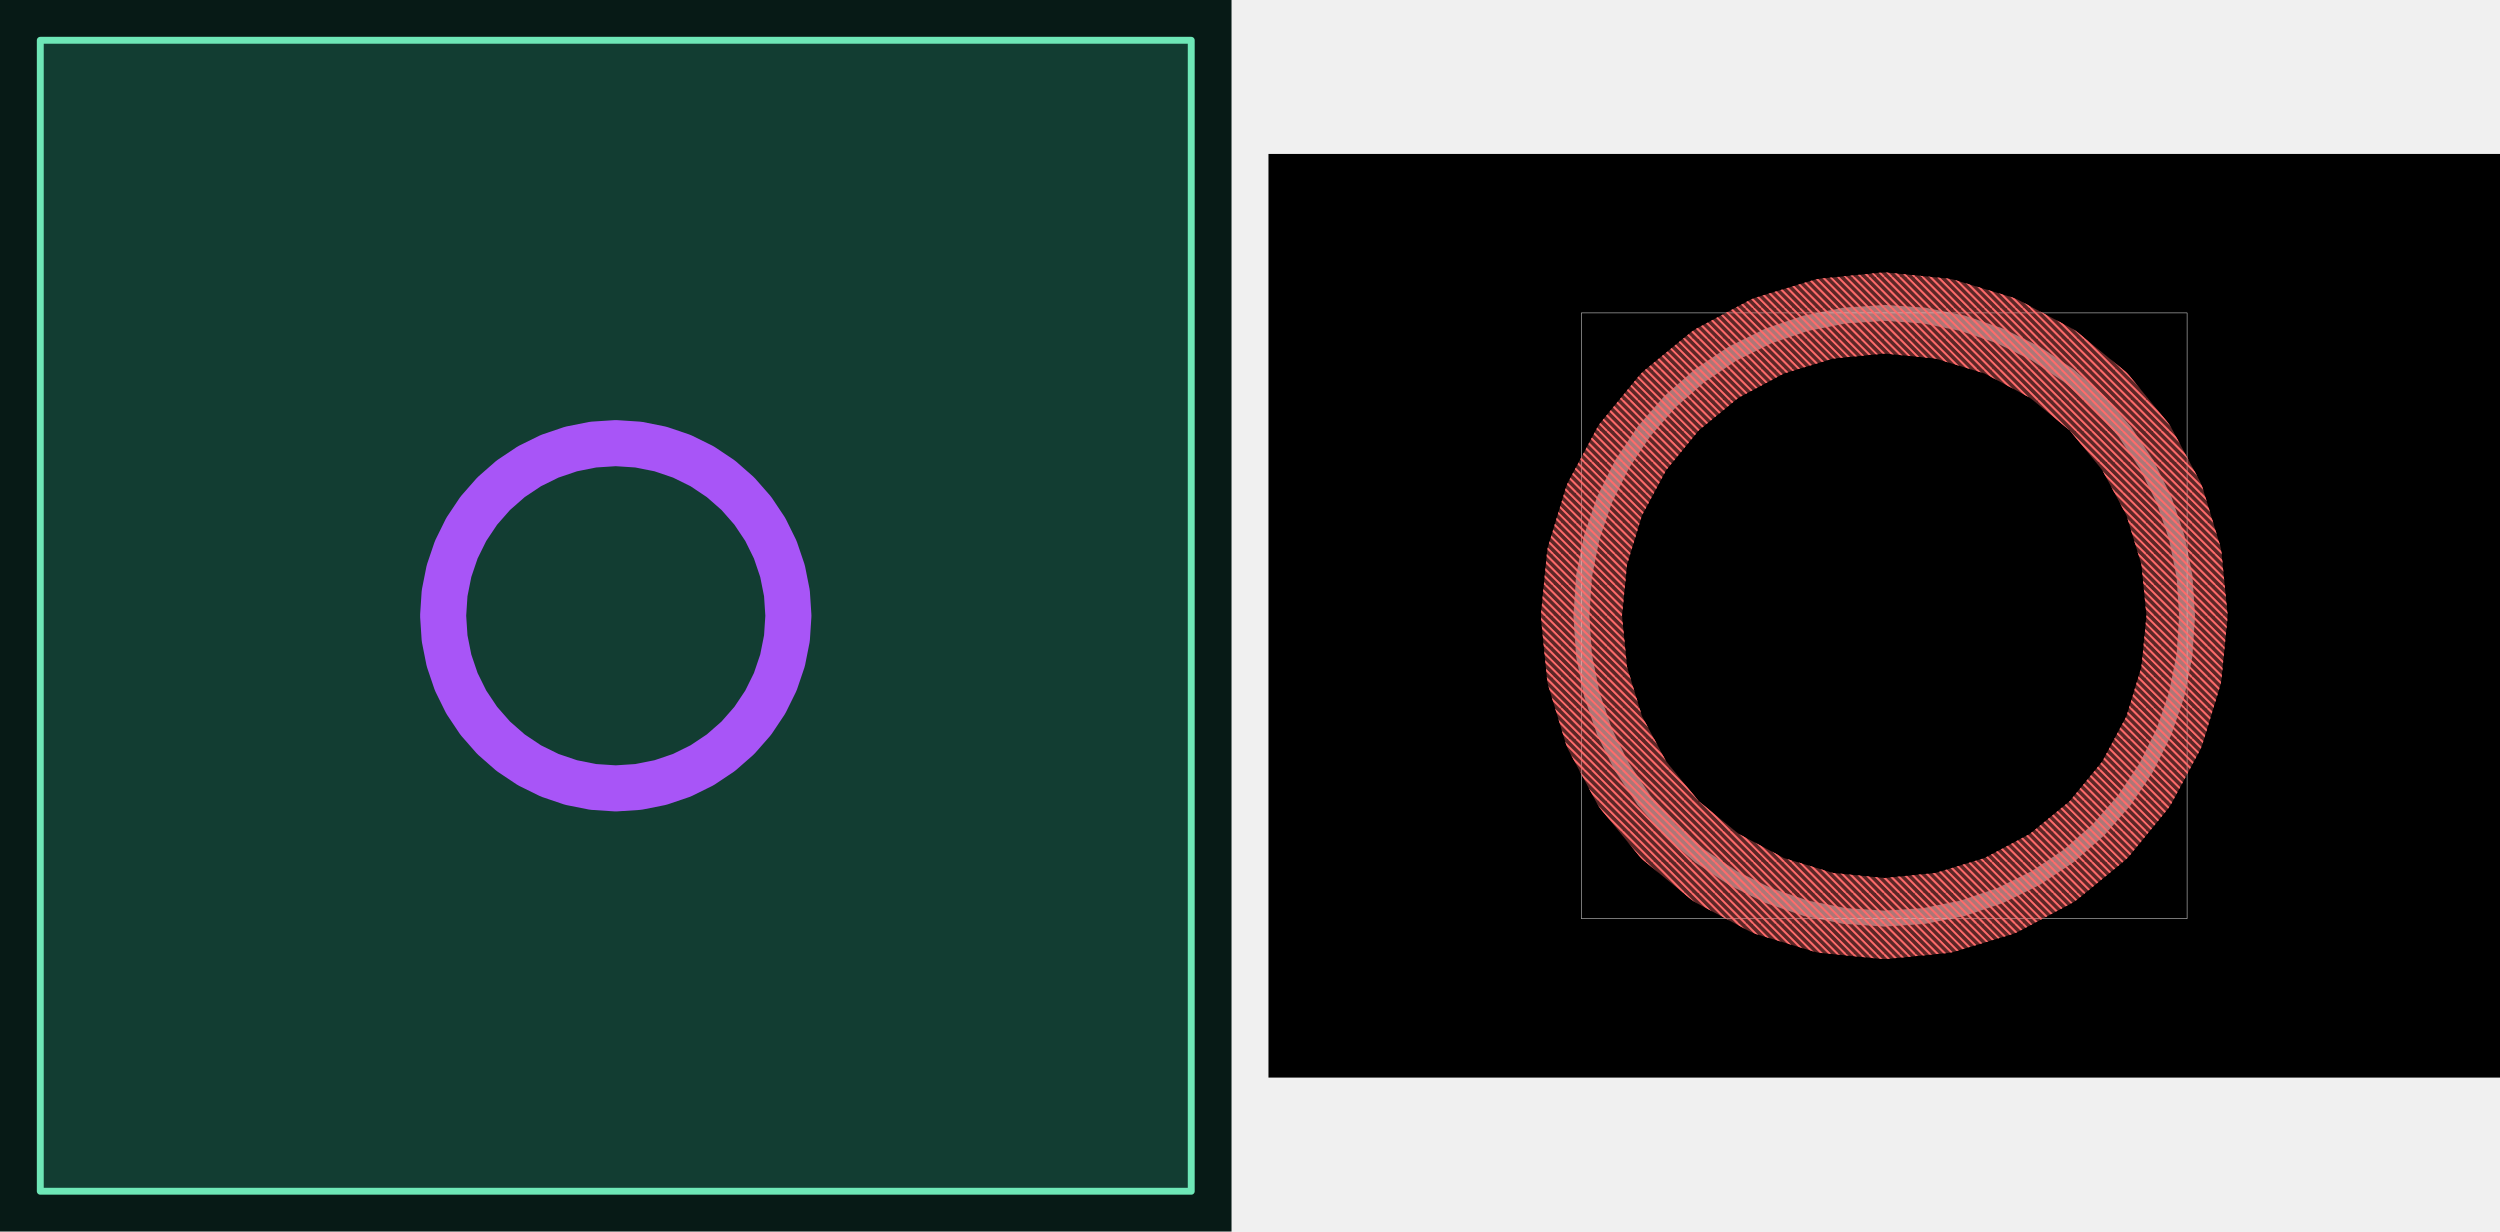
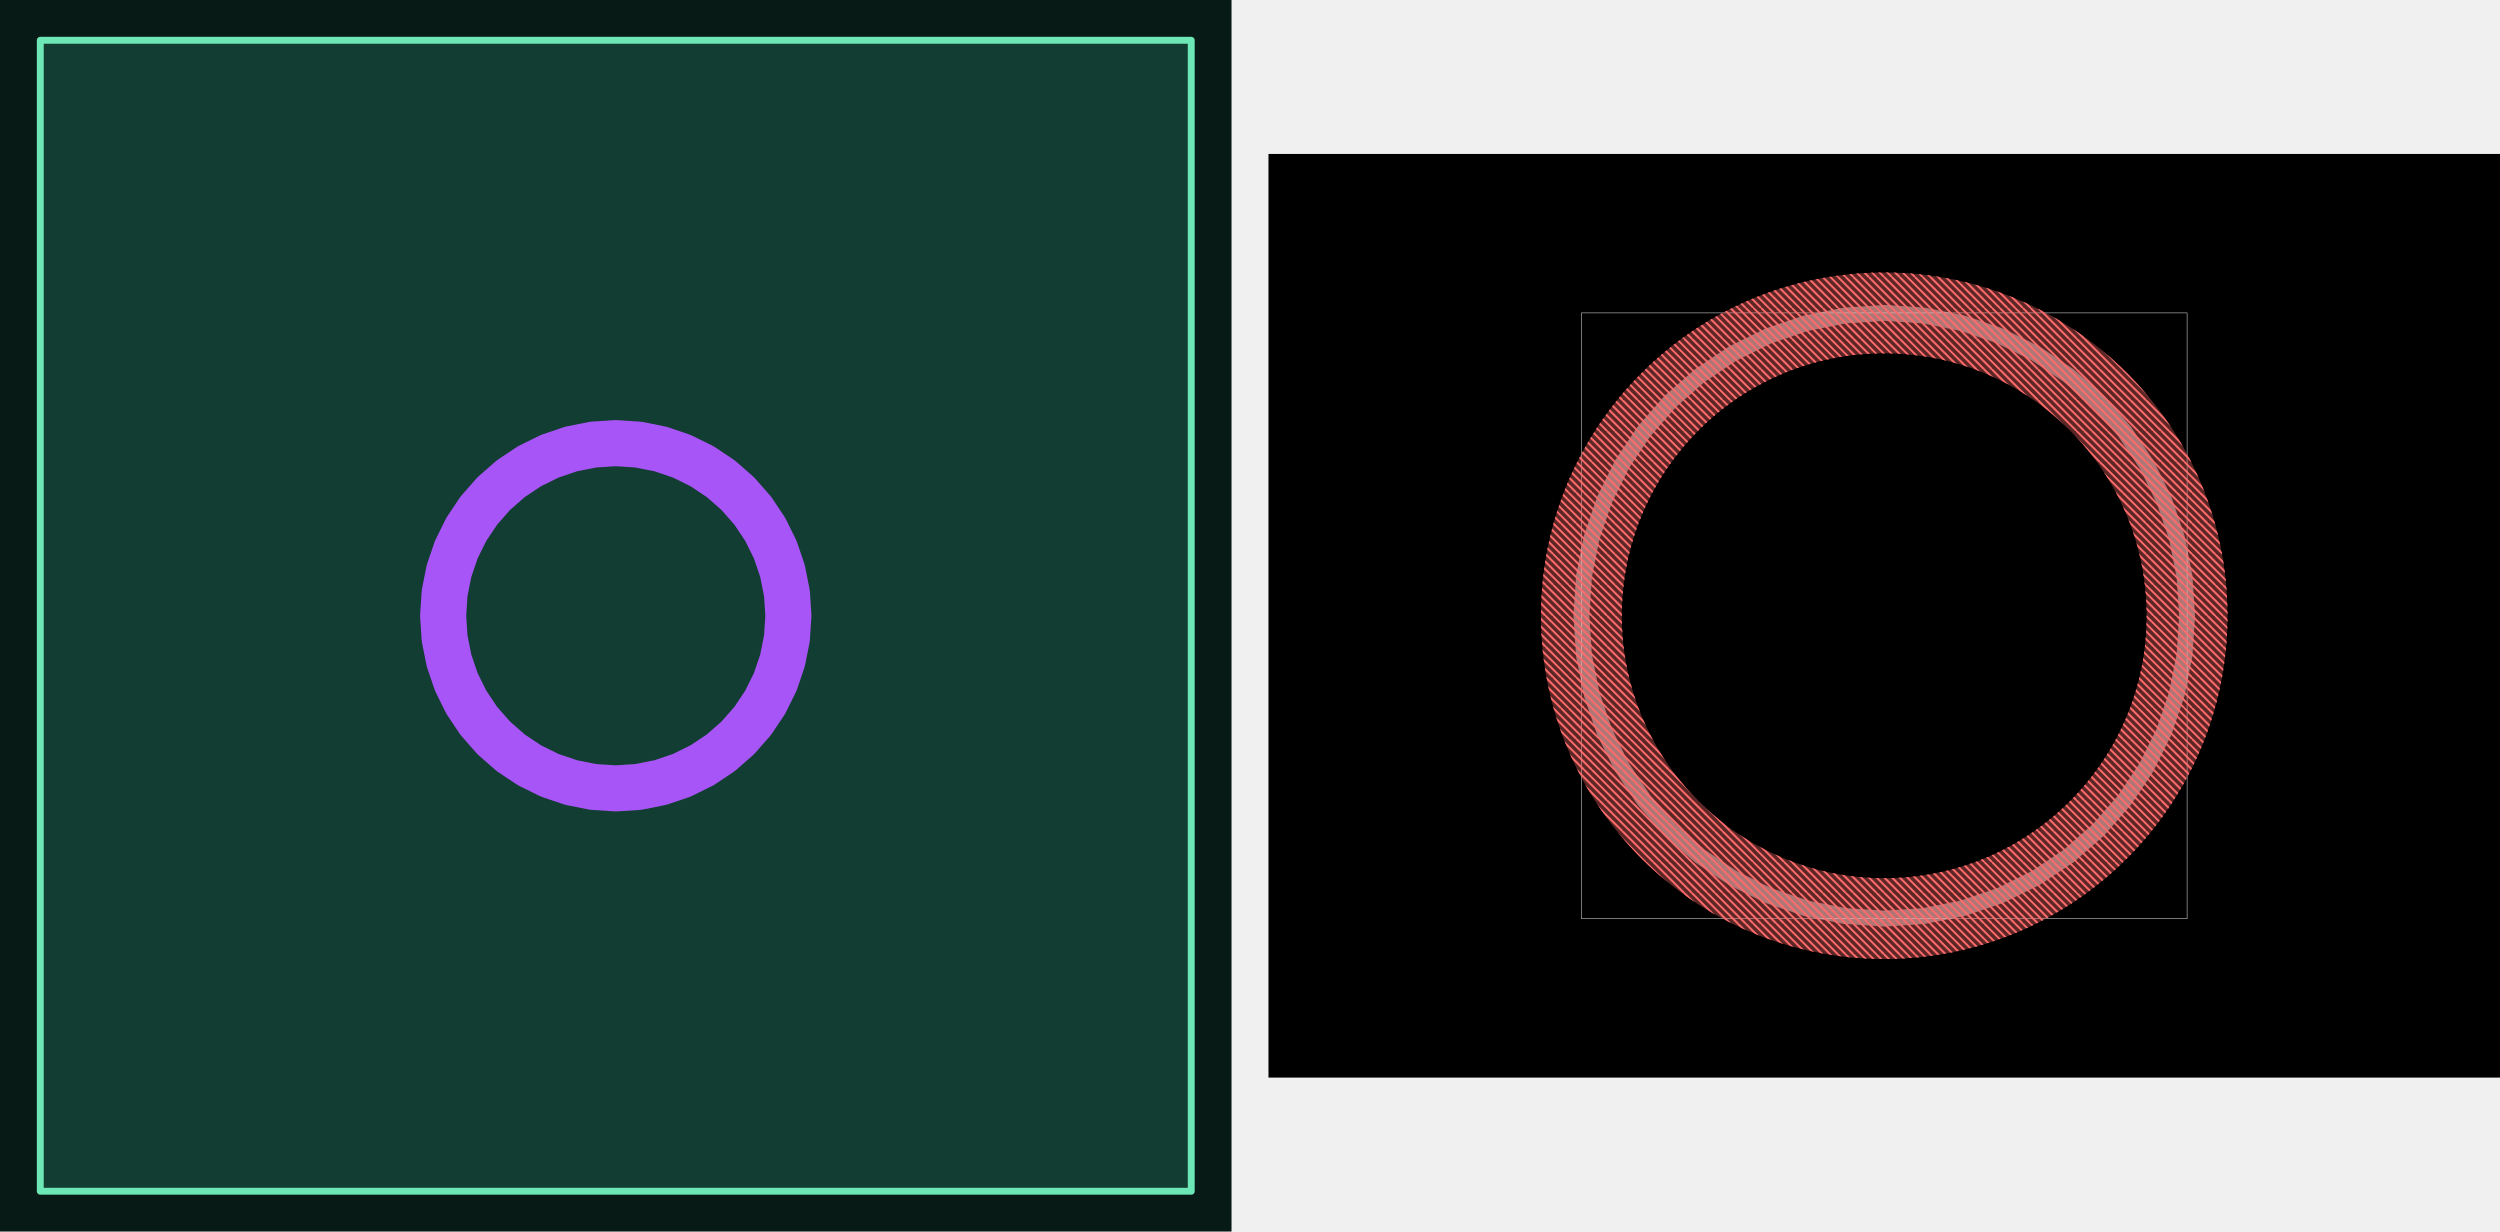
<svg xmlns="http://www.w3.org/2000/svg" width="1624" height="800" viewBox="0 0 1624 800" aria-label="Circular PCB keepout: altiumts source on left, Circuit JSON on right" role="img">
  <g transform="translate(0, 0) scale(1.495327, 1.495327) translate(0, 0)">
    <rect width="535" height="535" fill="#071a16" x="0" y="0" />
    <g stroke-linecap="round" stroke-linejoin="round">
      <polygon data-record="BoardOutline" points="17.5,517.5 517.5,517.5 517.5,17.5 17.5,17.5 17.5,517.5" fill="#123d32" stroke="#6ee7b7" stroke-width="3" />
      <polyline data-record="Arc" data-layer="KEEPOUT" points="342.5,267.5 341.858,257.711 339.944,248.089 336.791,238.799 332.452,230 327.002,221.843 320.533,214.467 313.157,207.999 305,202.548 296.201,198.209 286.911,195.056 277.289,193.142 267.5,192.5 257.711,193.142 248.089,195.056 238.799,198.209 230,202.548 221.843,207.999 214.467,214.467 207.999,221.843 202.548,230 198.209,238.799 195.056,248.089 193.142,257.711 192.5,267.5 193.142,277.289 195.056,286.911 198.209,296.201 202.548,305 207.999,313.157 214.467,320.533 221.843,327.002 230,332.452 238.799,336.791 248.089,339.944 257.711,341.858 267.5,342.5 277.289,341.858 286.911,339.944 296.201,336.791 305,332.452 313.157,327.002 320.533,320.533 327.002,313.157 332.452,305 336.791,296.201 339.944,286.911 341.858,277.289 342.5,267.5" fill="none" stroke="#a855f7" stroke-width="20" />
    </g>
  </g>
  <g transform="translate(824, 100) scale(1, 1) translate(0, 0)">
    <style />
    <defs>
      <pattern id="pcb-keepout-pattern__stack1" width="20" height="20" patternUnits="userSpaceOnUse">
        <line x1="-20" y1="0" x2="0" y2="20" stroke="#FF6B6B" stroke-width="1" />
        <line x1="-15" y1="0" x2="5" y2="20" stroke="#FF6B6B" stroke-width="1" />
        <line x1="-10" y1="0" x2="10" y2="20" stroke="#FF6B6B" stroke-width="1" />
        <line x1="-5" y1="0" x2="15" y2="20" stroke="#FF6B6B" stroke-width="1" />
        <line x1="0" y1="0" x2="20" y2="20" stroke="#FF6B6B" stroke-width="1" />
        <line x1="5" y1="0" x2="25" y2="20" stroke="#FF6B6B" stroke-width="1" />
        <line x1="10" y1="0" x2="30" y2="20" stroke="#FF6B6B" stroke-width="1" />
        <line x1="15" y1="0" x2="35" y2="20" stroke="#FF6B6B" stroke-width="1" />
        <line x1="20" y1="0" x2="40" y2="20" stroke="#FF6B6B" stroke-width="1" />
      </pattern>
    </defs>
    <rect class="boundary" x="0" y="0" fill="#000" width="800" height="600" data-type="pcb_background" data-pcb-layer="global" />
    <rect class="pcb-boundary" fill="none" stroke="#fff" stroke-width="0.3" x="203.27" y="103.27" width="393.46" height="393.46" data-type="pcb_boundary" data-pcb-layer="global" />
    <path class="pcb-board" d="M 596.73 300 L 595.047 274.322 L 590.026 249.083 L 581.755 224.715 L 570.373 201.635 L 556.076 180.239 L 539.109 160.891 L 519.761 143.924 L 498.365 129.627 L 475.285 118.245 L 450.917 109.974 L 425.678 104.953 L 400 103.27 L 374.322 104.953 L 349.083 109.974 L 324.715 118.245 L 301.635 129.627 L 280.239 143.924 L 260.891 160.891 L 243.924 180.239 L 229.627 201.635 L 218.245 224.715 L 209.974 249.083 L 204.953 274.322 L 203.27 300 L 204.953 325.678 L 209.974 350.917 L 218.245 375.285 L 229.627 398.365 L 243.924 419.761 L 260.891 439.109 L 280.239 456.076 L 301.635 470.373 L 324.715 481.755 L 349.083 490.026 L 374.322 495.047 L 400 496.73 L 425.678 495.047 L 450.917 490.026 L 475.285 481.755 L 498.365 470.373 L 519.761 456.076 L 539.109 439.109 L 556.076 419.761 L 570.373 398.365 L 581.755 375.285 L 590.026 350.917 L 595.047 325.678 Z" fill="none" stroke="rgba(255, 255, 255, 0.5)" stroke-width="10.327" data-type="pcb_board" data-pcb-layer="board" />
-     <path class="pcb-keepout pcb-keepout-outline pcb-keepout-background" data-type="pcb_keepout" data-pcb-layer="bottom" data-pcb-keepout-id="pcb_keepout_altium_arc_1__stack1" stroke="rgba(255, 107, 107, 0.2)" data-description="Altium annular arc keepout" d="M 596.73 300 L 592.95 261.62 L 581.755 224.715 L 563.575 190.703 L 539.109 160.891 L 509.297 136.425 L 475.285 118.245 L 438.38 107.05 L 400 103.27 L 361.62 107.05 L 324.715 118.245 L 290.703 136.425 L 260.891 160.891 L 236.425 190.703 L 218.245 224.715 L 207.05 261.62 L 203.27 300 L 207.05 338.38 L 218.245 375.285 L 236.425 409.297 L 260.891 439.109 L 290.703 463.575 L 324.715 481.755 L 361.62 492.95 L 400 496.73 L 438.38 492.95 L 475.285 481.755 L 509.297 463.575 L 539.109 439.109 L 563.575 409.297 L 581.755 375.285 L 592.95 338.38 L 596.73 300 Z" fill="none" stroke-width="52.461" stroke-linejoin="round" />
-     <path class="pcb-keepout pcb-keepout-outline pcb-keepout-pattern" fill="none" data-type="pcb_keepout" data-pcb-layer="bottom" data-pcb-keepout-id="pcb_keepout_altium_arc_1__stack1" stroke="url(#pcb-keepout-pattern__stack1)" data-description="Altium annular arc keepout" d="M 596.73 300 L 592.95 261.62 L 581.755 224.715 L 563.575 190.703 L 539.109 160.891 L 509.297 136.425 L 475.285 118.245 L 438.38 107.05 L 400 103.27 L 361.62 107.05 L 324.715 118.245 L 290.703 136.425 L 260.891 160.891 L 236.425 190.703 L 218.245 224.715 L 207.05 261.62 L 203.27 300 L 207.05 338.38 L 218.245 375.285 L 236.425 409.297 L 260.891 439.109 L 290.703 463.575 L 324.715 481.755 L 361.62 492.95 L 400 496.73 L 438.38 492.95 L 475.285 481.755 L 509.297 463.575 L 539.109 439.109 L 563.575 409.297 L 581.755 375.285 L 592.95 338.38 L 596.73 300 Z" stroke-width="52.461" stroke-linejoin="round" />
-     <path class="pcb-keepout pcb-keepout-outline pcb-keepout-background" data-type="pcb_keepout" data-pcb-layer="top" data-pcb-keepout-id="pcb_keepout_altium_arc_1__stack1" stroke="rgba(255, 107, 107, 0.2)" data-description="Altium annular arc keepout" d="M 596.73 300 L 592.95 261.62 L 581.755 224.715 L 563.575 190.703 L 539.109 160.891 L 509.297 136.425 L 475.285 118.245 L 438.38 107.05 L 400 103.27 L 361.62 107.05 L 324.715 118.245 L 290.703 136.425 L 260.891 160.891 L 236.425 190.703 L 218.245 224.715 L 207.05 261.62 L 203.27 300 L 207.05 338.38 L 218.245 375.285 L 236.425 409.297 L 260.891 439.109 L 290.703 463.575 L 324.715 481.755 L 361.62 492.95 L 400 496.73 L 438.38 492.95 L 475.285 481.755 L 509.297 463.575 L 539.109 439.109 L 563.575 409.297 L 581.755 375.285 L 592.95 338.38 L 596.73 300 Z" fill="none" stroke-width="52.461" stroke-linejoin="round" />
-     <path class="pcb-keepout pcb-keepout-outline pcb-keepout-pattern" fill="none" data-type="pcb_keepout" data-pcb-layer="top" data-pcb-keepout-id="pcb_keepout_altium_arc_1__stack1" stroke="url(#pcb-keepout-pattern__stack1)" data-description="Altium annular arc keepout" d="M 596.73 300 L 592.95 261.62 L 581.755 224.715 L 563.575 190.703 L 539.109 160.891 L 509.297 136.425 L 475.285 118.245 L 438.38 107.05 L 400 103.27 L 361.62 107.05 L 324.715 118.245 L 290.703 136.425 L 260.891 160.891 L 236.425 190.703 L 218.245 224.715 L 207.05 261.62 L 203.27 300 L 207.05 338.38 L 218.245 375.285 L 236.425 409.297 L 260.891 439.109 L 290.703 463.575 L 324.715 481.755 L 361.62 492.95 L 400 496.73 L 438.38 492.95 L 475.285 481.755 L 509.297 463.575 L 539.109 439.109 L 563.575 409.297 L 581.755 375.285 L 592.95 338.38 L 596.73 300 Z" stroke-width="52.461" stroke-linejoin="round" />
+     <path class="pcb-keepout pcb-keepout-ring pcb-keepout-background" data-type="pcb_keepout" data-pcb-layer="bottom" data-pcb-keepout-id="pcb_keepout_altium_arc_1__stack1" stroke="none" data-description="Altium annular arc keepout" d="M 622.96 300 A 222.96 222.96 0 1 0 177.04 300 A 222.96 222.96 0 1 0 622.96 300 Z M 570.499 300 A 170.499 170.499 0 1 0 229.501 300 A 170.499 170.499 0 1 0 570.499 300 Z" fill-rule="evenodd" fill="rgba(255, 107, 107, 0.2)" />
+     <path class="pcb-keepout pcb-keepout-ring pcb-keepout-pattern" fill="url(#pcb-keepout-pattern__stack1)" data-type="pcb_keepout" data-pcb-layer="bottom" data-pcb-keepout-id="pcb_keepout_altium_arc_1__stack1" stroke="none" data-description="Altium annular arc keepout" d="M 622.96 300 A 222.96 222.96 0 1 0 177.04 300 A 222.96 222.96 0 1 0 622.96 300 Z M 570.499 300 A 170.499 170.499 0 1 0 229.501 300 A 170.499 170.499 0 1 0 570.499 300 Z" fill-rule="evenodd" />
+     <path class="pcb-keepout pcb-keepout-ring pcb-keepout-background" data-type="pcb_keepout" data-pcb-layer="top" data-pcb-keepout-id="pcb_keepout_altium_arc_1__stack1" stroke="none" data-description="Altium annular arc keepout" d="M 622.96 300 A 222.96 222.96 0 1 0 177.04 300 A 222.96 222.96 0 1 0 622.96 300 Z M 570.499 300 A 170.499 170.499 0 1 0 229.501 300 A 170.499 170.499 0 1 0 570.499 300 Z" fill-rule="evenodd" fill="rgba(255, 107, 107, 0.2)" />
+     <path class="pcb-keepout pcb-keepout-ring pcb-keepout-pattern" fill="url(#pcb-keepout-pattern__stack1)" data-type="pcb_keepout" data-pcb-layer="top" data-pcb-keepout-id="pcb_keepout_altium_arc_1__stack1" stroke="none" data-description="Altium annular arc keepout" d="M 622.96 300 A 222.96 222.96 0 1 0 177.04 300 A 222.96 222.96 0 1 0 622.96 300 Z M 570.499 300 A 170.499 170.499 0 1 0 229.501 300 A 170.499 170.499 0 1 0 570.499 300 Z" fill-rule="evenodd" />
  </g>
</svg>
